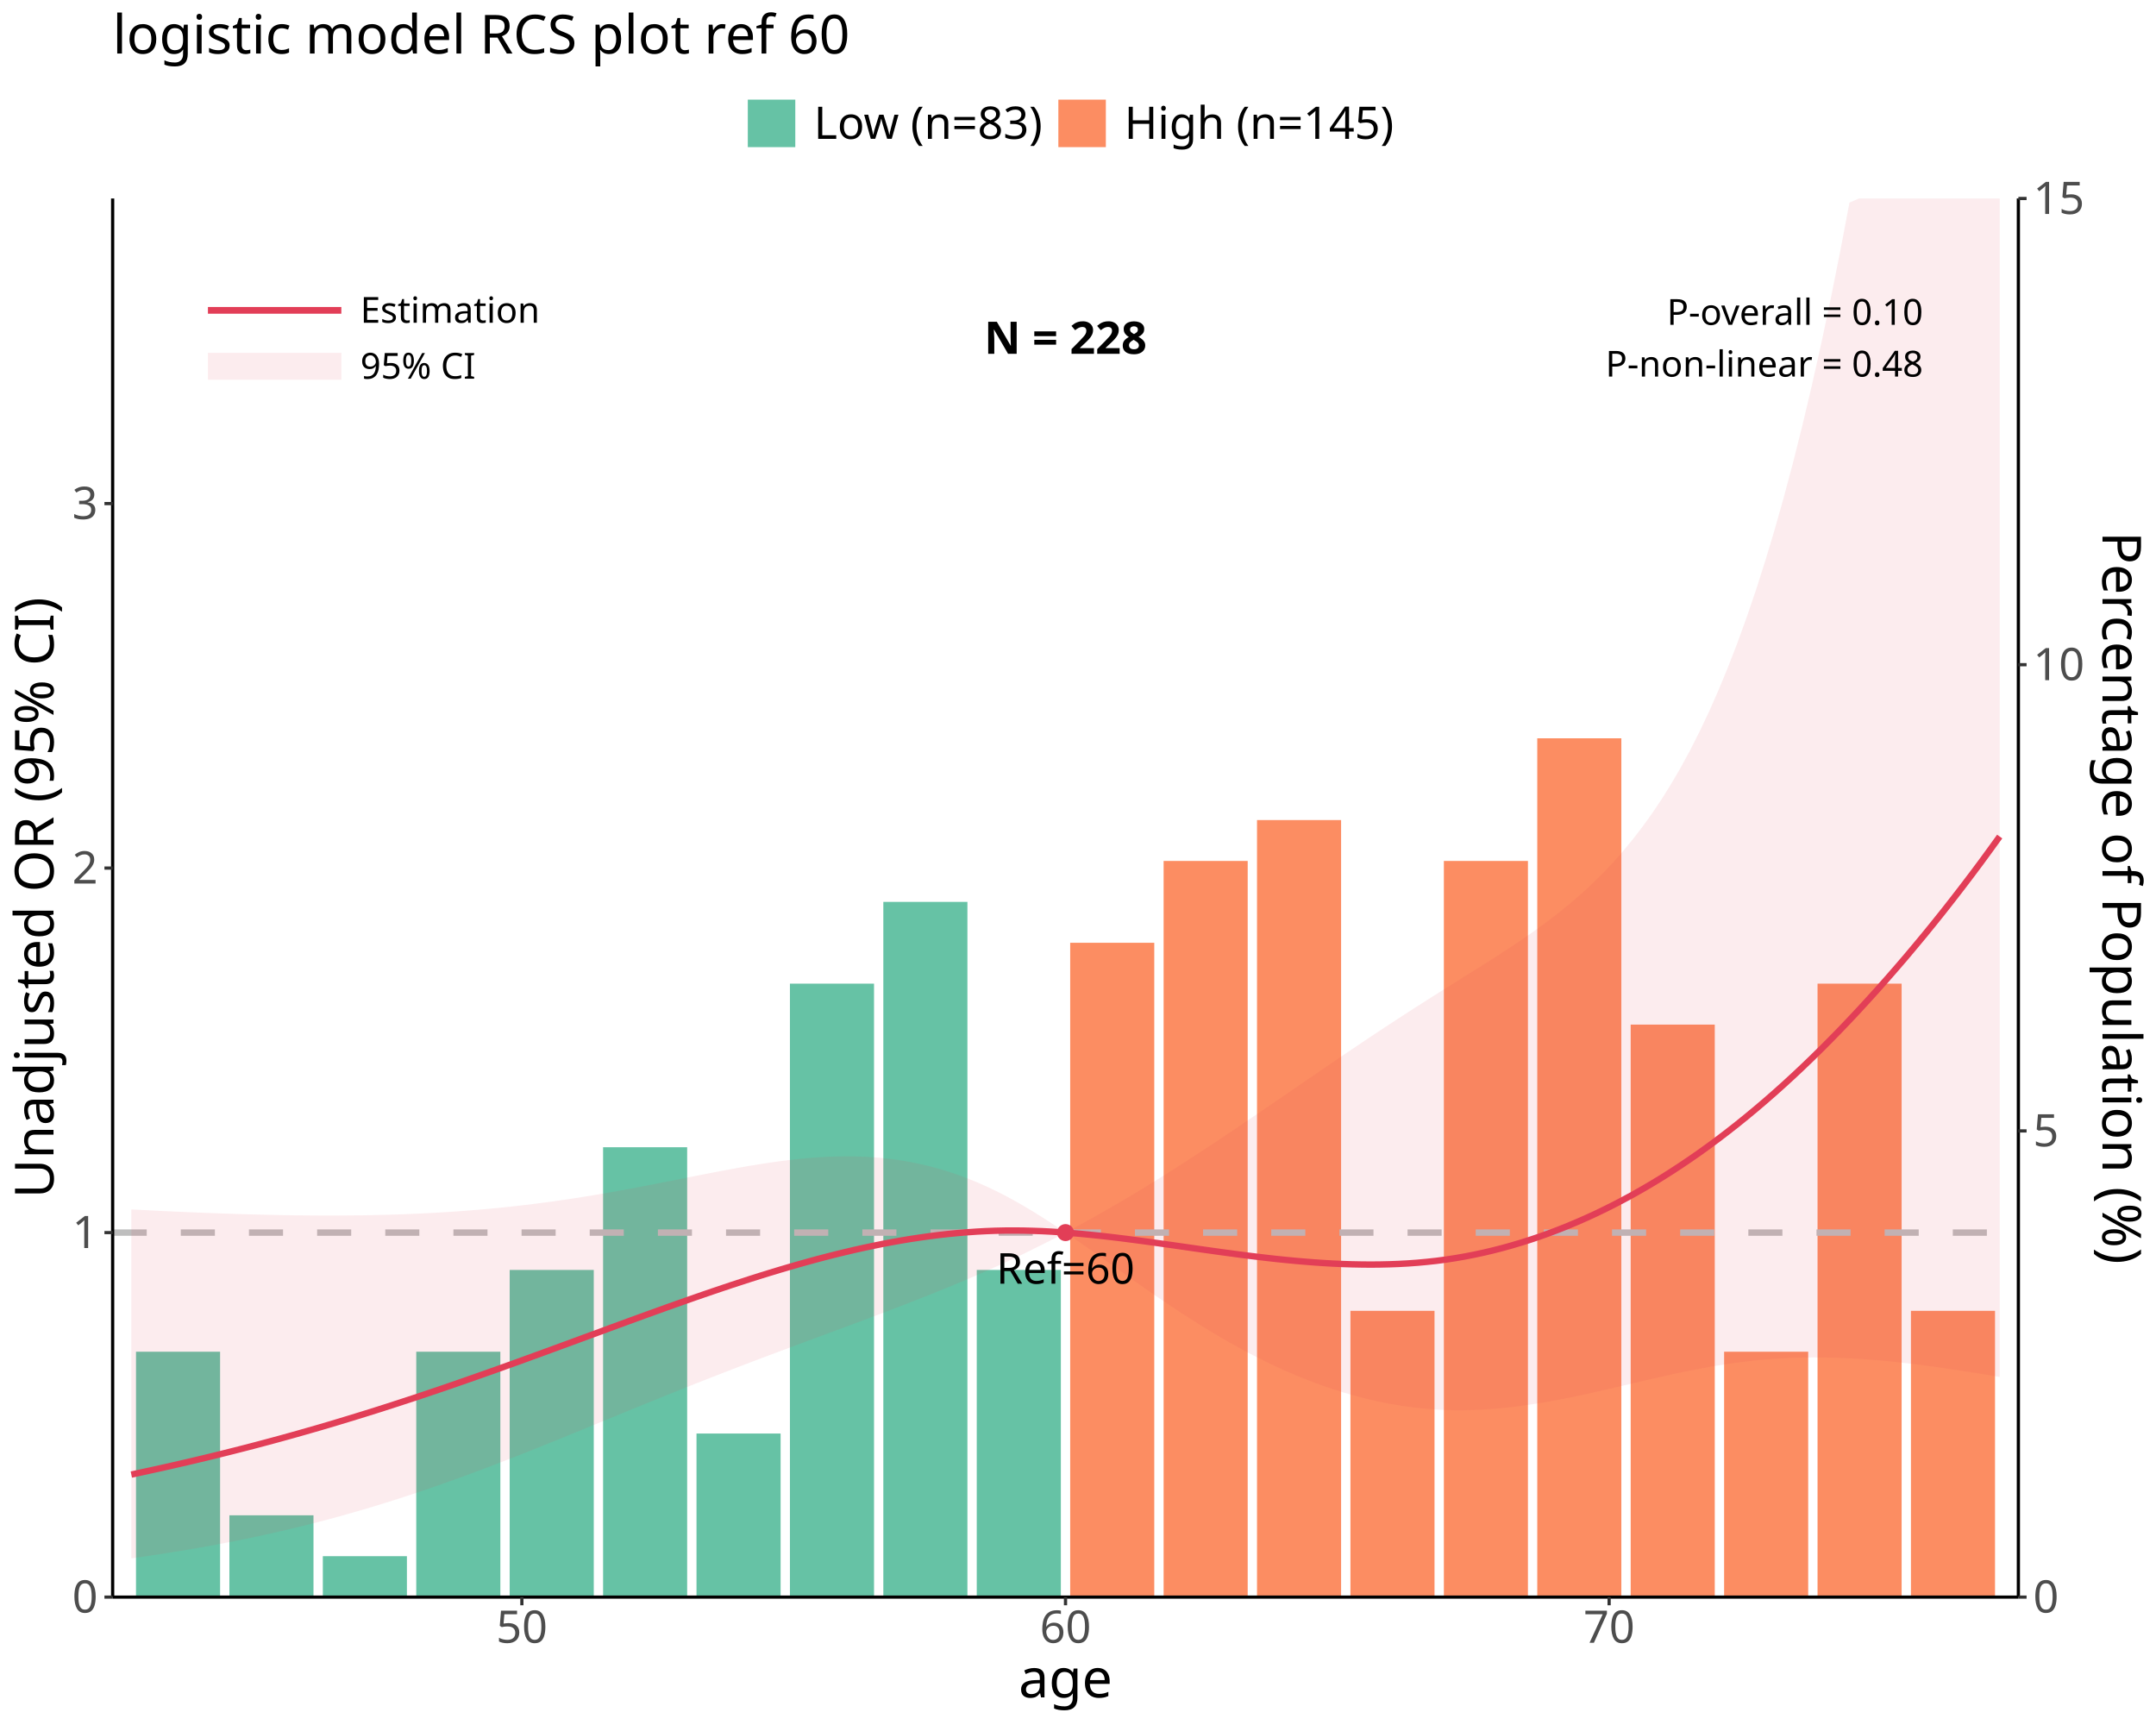
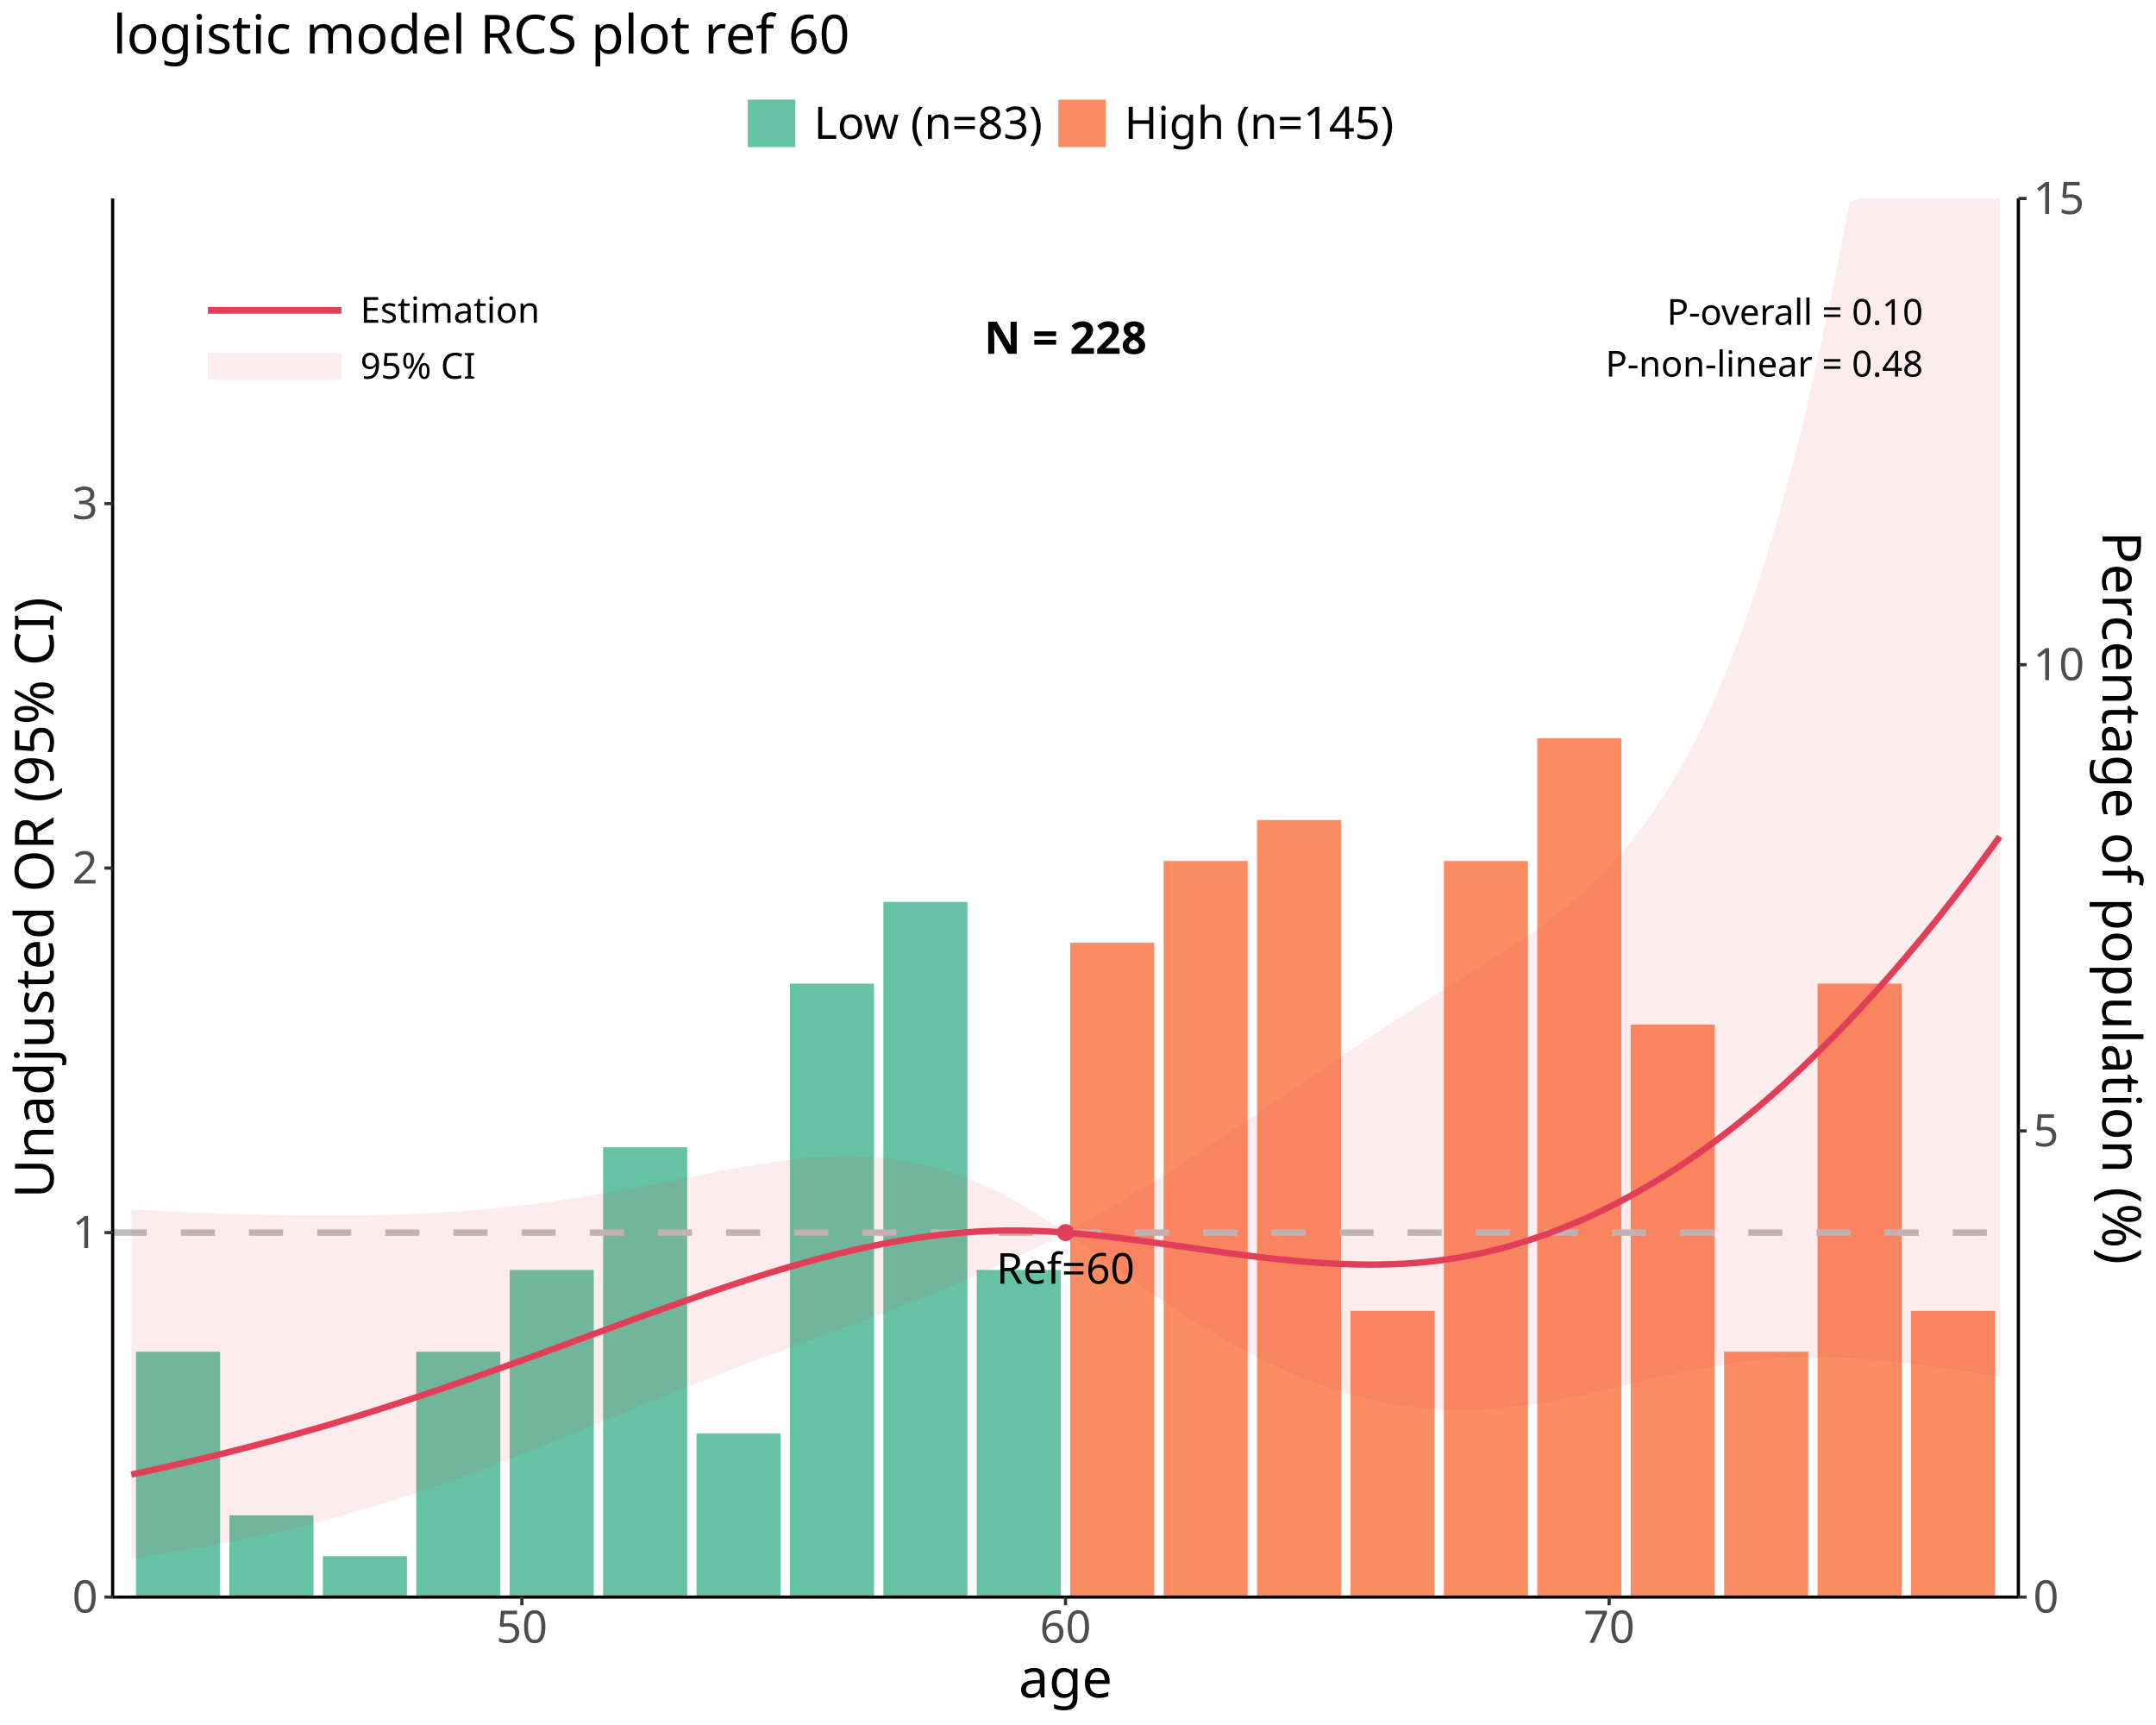
<svg xmlns="http://www.w3.org/2000/svg" class="svglite" data-engine-version="2.0" width="720.00pt" height="576.00pt" viewBox="0 0 720.00 576.00">
  <defs>
    <style type="text/css">
    .svglite line, .svglite polyline, .svglite polygon, .svglite path, .svglite rect, .svglite circle {
      fill: none;
      stroke: #000000;
      stroke-linecap: round;
      stroke-linejoin: round;
      stroke-miterlimit: 10.00;
    }
  </style>
  </defs>
  <rect width="100%" height="100%" style="stroke: none; fill: #FFFFFF;" />
  <defs>
    <clipPath id="cpMC4wMHw3MjAuMDB8MC4wMHw1NzYuMDA=">
      <rect x="0.00" y="0.00" width="720.00" height="576.00" />
    </clipPath>
  </defs>
  <g clip-path="url(#cpMC4wMHw3MjAuMDB8MC4wMHw1NzYuMDA=)">
    <rect x="0.00" y="0.00" width="720.00" height="576.00" style="stroke-width: 1.07; stroke: #FFFFFF; fill: #FFFFFF;" />
  </g>
  <defs>
    <clipPath id="cpMzcuNjJ8Njc0LjA0fDY2LjI4fDUzMy4yOQ==">
      <rect x="37.62" y="66.28" width="636.42" height="467.01" />
    </clipPath>
  </defs>
  <g clip-path="url(#cpMzcuNjJ8Njc0LjA0fDY2LjI4fDUzMy4yOQ==)">
    <rect x="37.62" y="66.28" width="636.42" height="467.01" style="stroke-width: 1.07; stroke: none; fill: #FFFFFF;" />
    <rect x="45.42" y="451.36" width="28.08" height="81.93" style="stroke-width: 1.07; stroke: none; stroke-linecap: butt; stroke-linejoin: miter; fill: #66C2A5;" />
    <rect x="76.61" y="505.98" width="28.08" height="27.31" style="stroke-width: 1.07; stroke: none; stroke-linecap: butt; stroke-linejoin: miter; fill: #66C2A5;" />
    <rect x="107.81" y="519.63" width="28.08" height="13.66" style="stroke-width: 1.07; stroke: none; stroke-linecap: butt; stroke-linejoin: miter; fill: #66C2A5;" />
    <rect x="139.01" y="451.36" width="28.08" height="81.93" style="stroke-width: 1.07; stroke: none; stroke-linecap: butt; stroke-linejoin: miter; fill: #66C2A5;" />
    <rect x="170.21" y="424.05" width="28.08" height="109.24" style="stroke-width: 1.07; stroke: none; stroke-linecap: butt; stroke-linejoin: miter; fill: #66C2A5;" />
    <rect x="201.40" y="383.08" width="28.08" height="150.21" style="stroke-width: 1.07; stroke: none; stroke-linecap: butt; stroke-linejoin: miter; fill: #66C2A5;" />
    <rect x="232.60" y="478.67" width="28.08" height="54.62" style="stroke-width: 1.07; stroke: none; stroke-linecap: butt; stroke-linejoin: miter; fill: #66C2A5;" />
    <rect x="263.80" y="328.46" width="28.08" height="204.83" style="stroke-width: 1.07; stroke: none; stroke-linecap: butt; stroke-linejoin: miter; fill: #66C2A5;" />
    <rect x="294.99" y="301.15" width="28.08" height="232.14" style="stroke-width: 1.07; stroke: none; stroke-linecap: butt; stroke-linejoin: miter; fill: #66C2A5;" />
    <rect x="326.19" y="424.05" width="28.08" height="109.24" style="stroke-width: 1.07; stroke: none; stroke-linecap: butt; stroke-linejoin: miter; fill: #66C2A5;" />
    <rect x="357.39" y="314.81" width="28.08" height="218.48" style="stroke-width: 1.07; stroke: none; stroke-linecap: butt; stroke-linejoin: miter; fill: #FC8D62;" />
    <rect x="388.59" y="287.49" width="28.08" height="245.79" style="stroke-width: 1.07; stroke: none; stroke-linecap: butt; stroke-linejoin: miter; fill: #FC8D62;" />
    <rect x="419.78" y="273.84" width="28.08" height="259.45" style="stroke-width: 1.07; stroke: none; stroke-linecap: butt; stroke-linejoin: miter; fill: #FC8D62;" />
    <rect x="450.98" y="437.70" width="28.08" height="95.59" style="stroke-width: 1.07; stroke: none; stroke-linecap: butt; stroke-linejoin: miter; fill: #FC8D62;" />
    <rect x="482.18" y="287.49" width="28.08" height="245.79" style="stroke-width: 1.07; stroke: none; stroke-linecap: butt; stroke-linejoin: miter; fill: #FC8D62;" />
    <rect x="513.37" y="246.53" width="28.08" height="286.76" style="stroke-width: 1.07; stroke: none; stroke-linecap: butt; stroke-linejoin: miter; fill: #FC8D62;" />
    <rect x="544.57" y="342.12" width="28.08" height="191.17" style="stroke-width: 1.07; stroke: none; stroke-linecap: butt; stroke-linejoin: miter; fill: #FC8D62;" />
    <rect x="575.77" y="451.36" width="28.08" height="81.93" style="stroke-width: 1.07; stroke: none; stroke-linecap: butt; stroke-linejoin: miter; fill: #FC8D62;" />
    <rect x="606.97" y="328.46" width="28.08" height="204.83" style="stroke-width: 1.07; stroke: none; stroke-linecap: butt; stroke-linejoin: miter; fill: #FC8D62;" />
    <rect x="638.16" y="437.70" width="28.08" height="95.59" style="stroke-width: 1.07; stroke: none; stroke-linecap: butt; stroke-linejoin: miter; fill: #FC8D62;" />
    <line x1="37.62" y1="411.58" x2="674.04" y2="411.58" style="stroke-width: 2.13; stroke: #BEBEBE; stroke-dasharray: 11.38,11.38; stroke-linecap: butt;" />
    <circle cx="355.83" cy="411.58" r="2.49" style="stroke-width: 0.71; stroke: #E23E57; fill: #E23E57;" />
    <polygon points="43.86,403.84 46.99,404.00 50.13,404.16 53.26,404.32 56.40,404.47 59.53,404.61 62.67,404.75 65.81,404.88 68.94,405.00 72.08,405.12 75.21,405.23 78.35,405.34 81.48,405.43 84.62,405.52 87.75,405.60 90.89,405.67 94.02,405.74 97.16,405.79 100.29,405.83 103.43,405.86 106.57,405.88 109.70,405.89 112.84,405.88 115.97,405.86 119.11,405.83 122.24,405.79 125.38,405.72 128.51,405.65 131.65,405.56 134.78,405.45 137.92,405.32 141.05,405.18 144.19,405.02 147.33,404.84 150.46,404.65 153.60,404.43 156.73,404.19 159.87,403.93 163.00,403.66 166.14,403.36 169.27,403.04 172.41,402.70 175.54,402.34 178.68,401.95 181.81,401.55 184.95,401.12 188.09,400.67 191.22,400.21 194.36,399.72 197.49,399.21 200.63,398.68 203.76,398.14 206.90,397.58 210.03,397.00 213.17,396.42 216.30,395.82 219.44,395.21 222.57,394.59 225.71,393.97 228.85,393.35 231.98,392.72 235.12,392.11 238.25,391.50 241.39,390.90 244.52,390.32 247.66,389.75 250.79,389.21 253.93,388.70 257.06,388.22 260.20,387.78 263.33,387.38 266.47,387.03 269.61,386.72 272.74,386.48 275.88,386.29 279.01,386.17 282.15,386.12 285.28,386.14 288.42,386.23 291.55,386.42 294.69,386.68 297.82,387.04 300.96,387.48 304.09,388.03 307.23,388.67 310.37,389.41 313.50,390.25 316.64,391.20 319.77,392.25 322.91,393.41 326.04,394.68 329.18,396.05 332.31,397.53 335.45,399.11 338.58,400.80 341.72,402.59 344.85,404.46 347.99,406.42 351.13,408.44 354.26,410.52 357.40,410.74 360.53,409.05 363.67,407.33 366.80,405.57 369.94,403.78 373.07,401.96 376.21,400.12 379.34,398.24 382.48,396.34 385.61,394.41 388.75,392.45 391.89,390.47 395.02,388.46 398.16,386.44 401.29,384.39 404.43,382.33 407.56,380.25 410.70,378.15 413.83,376.04 416.97,373.92 420.10,371.79 423.24,369.65 426.37,367.51 429.51,365.36 432.65,363.21 435.78,361.06 438.92,358.91 442.05,356.77 445.19,354.63 448.32,352.50 451.46,350.38 454.59,348.28 457.73,346.18 460.86,344.10 464.00,342.04 467.13,339.99 470.27,337.96 473.41,335.94 476.54,333.94 479.68,331.96 482.81,329.98 485.95,328.02 489.08,326.07 492.22,324.11 495.35,322.14 498.49,320.15 501.62,318.13 504.76,316.08 507.89,313.98 511.03,311.82 514.17,309.58 517.30,307.26 520.44,304.84 523.57,302.31 526.71,299.65 529.84,296.84 532.98,293.87 536.11,290.71 539.25,287.36 542.38,283.78 545.52,279.96 548.65,275.88 551.79,271.51 554.93,266.83 558.06,261.81 561.20,256.44 564.33,250.68 567.47,244.51 570.60,237.91 573.74,230.84 576.87,223.28 580.01,215.21 583.14,206.59 586.28,197.40 589.41,187.61 592.55,177.18 595.69,166.10 598.82,154.34 601.96,141.85 605.09,128.62 608.23,114.62 611.36,99.81 614.50,84.17 617.63,67.66 620.77,66.28 623.90,66.28 627.04,66.28 630.17,66.28 633.31,66.28 636.45,66.28 639.58,66.28 642.72,66.28 645.85,66.28 648.99,66.28 652.12,66.28 655.26,66.28 658.39,66.28 661.53,66.28 664.66,66.28 667.80,66.28 667.80,459.79 664.66,459.26 661.53,458.74 658.39,458.24 655.26,457.74 652.12,457.27 648.99,456.80 645.85,456.36 642.72,455.94 639.58,455.54 636.45,455.17 633.31,454.82 630.17,454.50 627.04,454.21 623.90,453.96 620.77,453.74 617.63,453.56 614.50,453.42 611.36,453.32 608.23,453.27 605.09,453.26 601.96,453.30 598.82,453.39 595.69,453.54 592.55,453.73 589.41,453.97 586.28,454.27 583.14,454.62 580.01,455.01 576.87,455.46 573.74,455.95 570.60,456.48 567.47,457.06 564.33,457.67 561.20,458.31 558.06,458.98 554.93,459.68 551.79,460.39 548.65,461.12 545.52,461.85 542.38,462.59 539.25,463.33 536.11,464.05 532.98,464.77 529.84,465.47 526.71,466.14 523.57,466.79 520.44,467.40 517.30,467.98 514.17,468.51 511.03,469.01 507.89,469.45 504.76,469.84 501.62,470.18 498.49,470.45 495.35,470.67 492.22,470.81 489.08,470.89 485.95,470.90 482.81,470.82 479.68,470.67 476.54,470.43 473.41,470.12 470.27,469.73 467.13,469.26 464.00,468.72 460.86,468.10 457.73,467.40 454.59,466.63 451.46,465.78 448.32,464.86 445.19,463.87 442.05,462.81 438.92,461.67 435.78,460.46 432.65,459.18 429.51,457.83 426.37,456.41 423.24,454.93 420.10,453.37 416.97,451.76 413.83,450.07 410.70,448.33 407.56,446.52 404.43,444.66 401.29,442.74 398.16,440.77 395.02,438.76 391.89,436.69 388.75,434.59 385.61,432.46 382.48,430.29 379.34,428.10 376.21,425.89 373.07,423.66 369.94,421.44 366.80,419.21 363.67,417.00 360.53,414.81 357.40,412.64 354.26,412.40 351.13,414.03 347.99,415.62 344.85,417.18 341.72,418.71 338.58,420.20 335.45,421.66 332.31,423.09 329.18,424.49 326.04,425.86 322.91,427.21 319.77,428.53 316.64,429.83 313.50,431.11 310.37,432.37 307.23,433.61 304.09,434.84 300.96,436.06 297.82,437.26 294.69,438.45 291.55,439.63 288.42,440.81 285.28,441.98 282.15,443.15 279.01,444.31 275.88,445.47 272.74,446.63 269.61,447.79 266.47,448.95 263.33,450.12 260.20,451.29 257.06,452.47 253.93,453.65 250.79,454.84 247.66,456.03 244.52,457.24 241.39,458.45 238.25,459.67 235.12,460.90 231.98,462.13 228.85,463.38 225.71,464.63 222.57,465.89 219.44,467.16 216.30,468.43 213.17,469.71 210.03,470.99 206.90,472.27 203.76,473.56 200.63,474.85 197.49,476.13 194.36,477.42 191.22,478.70 188.09,479.98 184.95,481.26 181.81,482.52 178.68,483.78 175.54,485.03 172.41,486.27 169.27,487.49 166.14,488.70 163.00,489.90 159.87,491.08 156.73,492.25 153.60,493.40 150.46,494.53 147.33,495.64 144.19,496.73 141.05,497.80 137.92,498.85 134.78,499.88 131.65,500.89 128.51,501.88 125.38,502.84 122.24,503.78 119.11,504.70 115.97,505.59 112.84,506.47 109.70,507.32 106.57,508.14 103.43,508.95 100.29,509.73 97.16,510.49 94.02,511.22 90.89,511.94 87.75,512.63 84.62,513.31 81.48,513.96 78.35,514.59 75.21,515.20 72.08,515.79 68.94,516.37 65.81,516.92 62.67,517.46 59.53,517.99 56.40,518.49 53.26,518.98 50.13,519.45 46.99,519.91 43.86,520.36 " style="stroke-width: 0.00; stroke: none; stroke-linecap: butt; fill: #E23E57; fill-opacity: 0.10;" />
    <polyline points="43.86,403.84 46.99,404.00 50.13,404.16 53.26,404.32 56.40,404.47 59.53,404.61 62.67,404.75 65.81,404.88 68.94,405.00 72.08,405.12 75.21,405.23 78.35,405.34 81.48,405.43 84.62,405.52 87.75,405.60 90.89,405.67 94.02,405.74 97.16,405.79 100.29,405.83 103.43,405.86 106.57,405.88 109.70,405.89 112.84,405.88 115.97,405.86 119.11,405.83 122.24,405.79 125.38,405.72 128.51,405.65 131.65,405.56 134.78,405.45 137.92,405.32 141.05,405.18 144.19,405.02 147.33,404.84 150.46,404.65 153.60,404.43 156.73,404.19 159.87,403.93 163.00,403.66 166.14,403.36 169.27,403.04 172.41,402.70 175.54,402.34 178.68,401.95 181.81,401.55 184.95,401.12 188.09,400.67 191.22,400.21 194.36,399.72 197.49,399.21 200.63,398.68 203.76,398.14 206.90,397.58 210.03,397.00 213.17,396.42 216.30,395.82 219.44,395.21 222.57,394.59 225.71,393.97 228.85,393.35 231.98,392.72 235.12,392.11 238.25,391.50 241.39,390.90 244.52,390.32 247.66,389.75 250.79,389.21 253.93,388.70 257.06,388.22 260.20,387.78 263.33,387.38 266.47,387.03 269.61,386.72 272.74,386.48 275.88,386.29 279.01,386.17 282.15,386.12 285.28,386.14 288.42,386.23 291.55,386.42 294.69,386.68 297.82,387.04 300.96,387.48 304.09,388.03 307.23,388.67 310.37,389.41 313.50,390.25 316.64,391.20 319.77,392.25 322.91,393.41 326.04,394.68 329.18,396.05 332.31,397.53 335.45,399.11 338.58,400.80 341.72,402.59 344.85,404.46 347.99,406.42 351.13,408.44 354.26,410.52 357.40,410.74 360.53,409.05 363.67,407.33 366.80,405.57 369.94,403.78 373.07,401.96 376.21,400.12 379.34,398.24 382.48,396.34 385.61,394.41 388.75,392.45 391.89,390.47 395.02,388.46 398.16,386.44 401.29,384.39 404.43,382.33 407.56,380.25 410.70,378.15 413.83,376.04 416.97,373.92 420.10,371.79 423.24,369.65 426.37,367.51 429.51,365.36 432.65,363.21 435.78,361.06 438.92,358.91 442.05,356.77 445.19,354.63 448.32,352.50 451.46,350.38 454.59,348.28 457.73,346.18 460.86,344.10 464.00,342.04 467.13,339.99 470.27,337.96 473.41,335.94 476.54,333.94 479.68,331.96 482.81,329.98 485.95,328.02 489.08,326.07 492.22,324.11 495.35,322.14 498.49,320.15 501.62,318.13 504.76,316.08 507.89,313.98 511.03,311.82 514.17,309.58 517.30,307.26 520.44,304.84 523.57,302.31 526.71,299.65 529.84,296.84 532.98,293.87 536.11,290.71 539.25,287.36 542.38,283.78 545.52,279.96 548.65,275.88 551.79,271.51 554.93,266.83 558.06,261.81 561.20,256.44 564.33,250.68 567.47,244.51 570.60,237.91 573.74,230.84 576.87,223.28 580.01,215.21 583.14,206.59 586.28,197.40 589.41,187.61 592.55,177.18 595.69,166.10 598.82,154.34 601.96,141.85 605.09,128.62 608.23,114.62 611.36,99.81 614.50,84.17 617.63,67.66 620.77,66.28 623.90,66.28 627.04,66.28 630.17,66.28 633.31,66.28 636.45,66.28 639.58,66.28 642.72,66.28 645.85,66.28 648.99,66.28 652.12,66.28 655.26,66.28 658.39,66.28 661.53,66.28 664.66,66.28 667.80,66.28 " style="stroke-width: 1.07; stroke: none; stroke-linecap: butt;" />
    <polyline points="667.80,459.79 664.66,459.26 661.53,458.74 658.39,458.24 655.26,457.74 652.12,457.27 648.99,456.80 645.85,456.36 642.72,455.94 639.58,455.54 636.45,455.17 633.31,454.82 630.17,454.50 627.04,454.21 623.90,453.96 620.77,453.74 617.63,453.56 614.50,453.42 611.36,453.32 608.23,453.27 605.09,453.26 601.96,453.30 598.82,453.39 595.69,453.54 592.55,453.73 589.41,453.97 586.28,454.27 583.14,454.62 580.01,455.01 576.87,455.46 573.74,455.95 570.60,456.48 567.47,457.06 564.33,457.67 561.20,458.31 558.06,458.98 554.93,459.68 551.79,460.39 548.65,461.12 545.52,461.85 542.38,462.59 539.25,463.33 536.11,464.05 532.98,464.77 529.84,465.47 526.71,466.14 523.57,466.79 520.44,467.40 517.30,467.98 514.17,468.51 511.03,469.01 507.89,469.45 504.76,469.84 501.62,470.18 498.49,470.45 495.35,470.67 492.22,470.81 489.08,470.89 485.95,470.90 482.81,470.82 479.68,470.67 476.54,470.43 473.41,470.12 470.27,469.73 467.13,469.26 464.00,468.72 460.86,468.10 457.73,467.40 454.59,466.63 451.46,465.78 448.32,464.86 445.19,463.87 442.05,462.81 438.92,461.67 435.78,460.46 432.65,459.18 429.51,457.83 426.37,456.41 423.24,454.93 420.10,453.37 416.97,451.76 413.83,450.07 410.70,448.33 407.56,446.52 404.43,444.66 401.29,442.74 398.16,440.77 395.02,438.76 391.89,436.69 388.75,434.59 385.61,432.46 382.48,430.29 379.34,428.10 376.21,425.89 373.07,423.66 369.94,421.44 366.80,419.21 363.67,417.00 360.53,414.81 357.40,412.64 354.26,412.40 351.13,414.03 347.99,415.62 344.85,417.18 341.72,418.71 338.58,420.20 335.45,421.66 332.31,423.09 329.18,424.49 326.04,425.86 322.91,427.21 319.77,428.53 316.64,429.83 313.50,431.11 310.37,432.37 307.23,433.61 304.09,434.84 300.96,436.06 297.82,437.26 294.69,438.45 291.55,439.63 288.42,440.81 285.28,441.98 282.15,443.15 279.01,444.31 275.88,445.47 272.74,446.63 269.61,447.79 266.47,448.95 263.33,450.12 260.20,451.29 257.06,452.47 253.93,453.65 250.79,454.84 247.66,456.03 244.52,457.24 241.39,458.45 238.25,459.67 235.12,460.90 231.98,462.13 228.85,463.38 225.71,464.63 222.57,465.89 219.44,467.16 216.30,468.43 213.17,469.71 210.03,470.99 206.90,472.27 203.76,473.56 200.63,474.85 197.49,476.13 194.36,477.42 191.22,478.70 188.09,479.98 184.95,481.26 181.81,482.52 178.68,483.78 175.54,485.03 172.41,486.27 169.27,487.49 166.14,488.70 163.00,489.90 159.87,491.08 156.73,492.25 153.60,493.40 150.46,494.53 147.33,495.64 144.19,496.73 141.05,497.80 137.92,498.85 134.78,499.88 131.65,500.89 128.51,501.88 125.38,502.84 122.24,503.78 119.11,504.70 115.97,505.59 112.84,506.47 109.70,507.32 106.57,508.14 103.43,508.95 100.29,509.73 97.16,510.49 94.02,511.22 90.89,511.94 87.75,512.63 84.62,513.31 81.48,513.96 78.35,514.59 75.21,515.20 72.08,515.79 68.94,516.37 65.81,516.92 62.67,517.46 59.53,517.99 56.40,518.49 53.26,518.98 50.13,519.45 46.99,519.91 43.86,520.36 " style="stroke-width: 1.07; stroke: none; stroke-linecap: butt;" />
+     <polyline points="43.86,492.37 46.99,491.70 50.13,491.02 53.26,490.33 56.40,489.63 59.53,488.91 62.67,488.19 65.81,487.45 68.94,486.70 72.08,485.94 75.21,485.16 78.35,484.37 81.48,483.57 84.62,482.76 87.75,481.93 90.89,481.09 94.02,480.24 97.16,479.37 100.29,478.49 103.43,477.59 106.57,476.69 109.70,475.77 112.84,474.83 115.97,473.88 119.11,472.92 122.24,471.95 125.38,470.97 128.51,469.97 131.65,468.96 134.78,467.94 137.92,466.91 141.05,465.87 144.19,464.81 147.33,463.75 150.46,462.68 153.60,461.59 156.73,460.50 159.87,459.40 163.00,458.29 166.14,457.18 169.27,456.05 172.41,454.93 175.54,453.79 178.68,452.65 181.81,451.51 184.95,450.36 188.09,449.21 191.22,448.06 194.36,446.90 197.49,445.75 200.63,444.60 203.76,443.44 206.90,442.29 210.03,441.14 213.17,440.00 216.30,438.86 219.44,437.73 222.57,436.60 225.71,435.49 228.85,434.38 231.98,433.28 235.12,432.19 238.25,431.12 241.39,430.06 244.52,429.01 247.66,427.99 250.79,426.97 253.93,425.98 257.06,425.01 260.20,424.06 263.33,423.13 266.47,422.23 269.61,421.35 272.74,420.49 275.88,419.67 279.01,418.87 282.15,418.11 285.28,417.37 288.42,416.67 291.55,416.01 294.69,415.37 297.82,414.78 300.96,414.22 304.09,413.70 307.23,413.23 310.37,412.79 313.50,412.39 316.64,412.04 319.77,411.74 322.91,411.48 326.04,411.26 329.18,411.09 332.31,410.97 335.45,410.90 338.58,410.88 341.72,410.91 344.85,410.99 347.99,411.10 351.13,411.26 354.26,411.46 357.40,411.70 360.53,411.96 363.67,412.26 366.80,412.58 369.94,412.93 373.07,413.30 376.21,413.69 379.34,414.10 382.48,414.52 385.61,414.95 388.75,415.39 391.89,415.83 395.02,416.28 398.16,416.73 401.29,417.18 404.43,417.62 407.56,418.06 410.70,418.48 413.83,418.90 416.97,419.30 420.10,419.68 423.24,420.05 426.37,420.40 429.51,420.72 432.65,421.02 435.78,421.29 438.92,421.54 442.05,421.75 445.19,421.93 448.32,422.07 451.46,422.17 454.59,422.23 457.73,422.26 460.86,422.23 464.00,422.16 467.13,422.04 470.27,421.87 473.41,421.64 476.54,421.35 479.68,421.01 482.81,420.60 485.95,420.12 489.08,419.58 492.22,418.97 495.35,418.30 498.49,417.56 501.62,416.76 504.76,415.89 507.89,414.96 511.03,413.97 514.17,412.91 517.30,411.79 520.44,410.60 523.57,409.35 526.71,408.03 529.84,406.65 532.98,405.21 536.11,403.69 539.25,402.12 542.38,400.47 545.52,398.77 548.65,396.99 551.79,395.15 554.93,393.24 558.06,391.26 561.20,389.21 564.33,387.10 567.47,384.92 570.60,382.67 573.74,380.35 576.87,377.96 580.01,375.50 583.14,372.97 586.28,370.37 589.41,367.71 592.55,364.97 595.69,362.16 598.82,359.29 601.96,356.34 605.09,353.33 608.23,350.25 611.36,347.10 614.50,343.89 617.63,340.61 620.77,337.26 623.90,333.85 627.04,330.38 630.17,326.85 633.31,323.25 636.45,319.60 639.58,315.87 642.72,312.09 645.85,308.24 648.99,304.32 652.12,300.33 655.26,296.27 658.39,292.15 661.53,287.95 664.66,283.67 667.80,279.33 " style="stroke-width: 2.13; stroke: #E23E57; stroke-linecap: butt;" />
    <text x="355.83" y="428.64" text-anchor="middle" style="font-size: 14.23px; font-family: sans;" textLength="46.28px" lengthAdjust="spacingAndGlyphs">Ref=60</text>
-     <polyline points="43.86,492.37 46.99,491.70 50.13,491.02 53.26,490.33 56.40,489.63 59.53,488.91 62.67,488.19 65.81,487.45 68.94,486.70 72.08,485.94 75.21,485.16 78.35,484.37 81.48,483.57 84.62,482.76 87.75,481.93 90.89,481.09 94.02,480.24 97.16,479.37 100.29,478.49 103.43,477.59 106.57,476.69 109.70,475.77 112.84,474.83 115.97,473.88 119.11,472.92 122.24,471.95 125.38,470.97 128.51,469.97 131.65,468.96 134.78,467.94 137.92,466.91 141.05,465.87 144.19,464.81 147.33,463.75 150.46,462.68 153.60,461.59 156.73,460.50 159.87,459.40 163.00,458.29 166.14,457.18 169.27,456.05 172.41,454.93 175.54,453.79 178.68,452.65 181.81,451.51 184.95,450.36 188.09,449.21 191.22,448.06 194.36,446.90 197.49,445.75 200.63,444.60 203.76,443.44 206.90,442.29 210.03,441.14 213.17,440.00 216.30,438.86 219.44,437.73 222.57,436.60 225.71,435.49 228.85,434.38 231.98,433.28 235.12,432.19 238.25,431.12 241.39,430.06 244.52,429.01 247.66,427.99 250.79,426.97 253.93,425.98 257.06,425.01 260.20,424.06 263.33,423.13 266.47,422.23 269.61,421.35 272.74,420.49 275.88,419.67 279.01,418.87 282.15,418.11 285.28,417.37 288.42,416.67 291.55,416.01 294.69,415.37 297.82,414.78 300.96,414.22 304.09,413.70 307.23,413.23 310.37,412.79 313.50,412.39 316.64,412.04 319.77,411.74 322.91,411.48 326.04,411.26 329.18,411.09 332.31,410.97 335.45,410.90 338.58,410.88 341.72,410.91 344.85,410.99 347.99,411.10 351.13,411.26 354.26,411.46 357.40,411.70 360.53,411.96 363.67,412.26 366.80,412.58 369.94,412.93 373.07,413.30 376.21,413.69 379.34,414.10 382.48,414.52 385.61,414.95 388.75,415.39 391.89,415.83 395.02,416.28 398.16,416.73 401.29,417.18 404.43,417.62 407.56,418.06 410.70,418.48 413.83,418.90 416.97,419.30 420.10,419.68 423.24,420.05 426.37,420.40 429.51,420.72 432.65,421.02 435.78,421.29 438.92,421.54 442.05,421.75 445.19,421.93 448.32,422.07 451.46,422.17 454.59,422.23 457.73,422.26 460.86,422.23 464.00,422.16 467.13,422.04 470.27,421.87 473.41,421.64 476.54,421.35 479.68,421.01 482.81,420.60 485.95,420.12 489.08,419.58 492.22,418.97 495.35,418.30 498.49,417.56 501.62,416.76 504.76,415.89 507.89,414.96 511.03,413.97 514.17,412.91 517.30,411.79 520.44,410.60 523.57,409.35 526.71,408.03 529.84,406.65 532.98,405.21 536.11,403.69 539.25,402.12 542.38,400.47 545.52,398.77 548.65,396.99 551.79,395.15 554.93,393.24 558.06,391.26 561.20,389.21 564.33,387.10 567.47,384.92 570.60,382.67 573.74,380.35 576.87,377.96 580.01,375.50 583.14,372.97 586.28,370.37 589.41,367.71 592.55,364.97 595.69,362.16 598.82,359.29 601.96,356.34 605.09,353.33 608.23,350.25 611.36,347.10 614.50,343.89 617.63,340.61 620.77,337.26 623.90,333.85 627.04,330.38 630.17,326.85 633.31,323.25 636.45,319.60 639.58,315.87 642.72,312.09 645.85,308.24 648.99,304.32 652.12,300.33 655.26,296.27 658.39,292.15 661.53,287.95 664.66,283.67 667.80,279.33 " style="stroke-width: 2.13; stroke: #E23E57; stroke-linecap: butt;" />
-     <text x="355.83" y="118.14" text-anchor="middle" style="font-size: 15.00px; font-weight: bold; font-family: sans;" textLength="52.97px" lengthAdjust="spacingAndGlyphs">N = 228</text>
+     <text x="642.22" y="108.47" text-anchor="end" style="font-size: 12.00px; font-family: sans;" textLength="84.39px" lengthAdjust="spacingAndGlyphs">P-overall = 0.10</text>
+     <text x="642.22" y="125.75" text-anchor="end" style="font-size: 12.00px; font-family: sans;" textLength="102.41px" lengthAdjust="spacingAndGlyphs">P-non-linear = 0.48</text>
    <line x1="69.44" y1="103.64" x2="113.99" y2="103.64" style="stroke-width: 2.25; stroke: #E23E57; stroke-linecap: butt;" />
    <line x1="69.44" y1="122.32" x2="113.99" y2="122.32" style="stroke-width: 9.00; stroke: #E23E57; stroke-opacity: 0.098; stroke-linecap: butt;" />
    <text x="120.35" y="107.77" style="font-size: 12.00px; font-family: sans;" textLength="56.03px" lengthAdjust="spacingAndGlyphs">Estimation</text>
    <text x="120.35" y="126.45" style="font-size: 12.00px; font-family: sans;" textLength="39.36px" lengthAdjust="spacingAndGlyphs">95% CI</text>
-     <text x="642.22" y="108.47" text-anchor="end" style="font-size: 12.00px; font-family: sans;" textLength="84.39px" lengthAdjust="spacingAndGlyphs">P-overall = 0.10</text>
-     <text x="642.22" y="125.75" text-anchor="end" style="font-size: 12.00px; font-family: sans;" textLength="102.41px" lengthAdjust="spacingAndGlyphs">P-non-linear = 0.48</text>
+     <text x="355.83" y="118.14" text-anchor="middle" style="font-size: 15.00px; font-weight: bold; font-family: sans;" textLength="52.97px" lengthAdjust="spacingAndGlyphs">N = 228</text>
  </g>
  <g clip-path="url(#cpMC4wMHw3MjAuMDB8MC4wMHw1NzYuMDA=)">
    <polyline points="37.62,533.29 37.62,66.28 " style="stroke-width: 1.07; stroke-linecap: butt;" />
    <text x="32.69" y="538.45" text-anchor="end" style="font-size: 15.00px; fill: #4D4D4D; font-family: sans;" textLength="8.34px" lengthAdjust="spacingAndGlyphs">0</text>
    <text x="32.69" y="416.74" text-anchor="end" style="font-size: 15.00px; fill: #4D4D4D; font-family: sans;" textLength="8.34px" lengthAdjust="spacingAndGlyphs">1</text>
    <text x="32.69" y="295.02" text-anchor="end" style="font-size: 15.00px; fill: #4D4D4D; font-family: sans;" textLength="8.34px" lengthAdjust="spacingAndGlyphs">2</text>
    <text x="32.69" y="173.31" text-anchor="end" style="font-size: 15.00px; fill: #4D4D4D; font-family: sans;" textLength="8.34px" lengthAdjust="spacingAndGlyphs">3</text>
    <polyline points="34.88,533.29 37.62,533.29 " style="stroke-width: 1.07; stroke: #333333; stroke-linecap: butt;" />
    <polyline points="34.88,411.58 37.62,411.58 " style="stroke-width: 1.07; stroke: #333333; stroke-linecap: butt;" />
    <polyline points="34.88,289.86 37.62,289.86 " style="stroke-width: 1.07; stroke: #333333; stroke-linecap: butt;" />
    <polyline points="34.88,168.15 37.62,168.15 " style="stroke-width: 1.07; stroke: #333333; stroke-linecap: butt;" />
    <polyline points="674.04,533.29 674.04,66.28 " style="stroke-width: 1.07; stroke-linecap: butt;" />
    <polyline points="676.78,533.29 674.04,533.29 " style="stroke-width: 1.07; stroke: #333333; stroke-linecap: butt;" />
    <polyline points="676.78,377.62 674.04,377.62 " style="stroke-width: 1.07; stroke: #333333; stroke-linecap: butt;" />
    <polyline points="676.78,221.95 674.04,221.95 " style="stroke-width: 1.07; stroke: #333333; stroke-linecap: butt;" />
    <polyline points="676.78,66.28 674.04,66.28 " style="stroke-width: 1.07; stroke: #333333; stroke-linecap: butt;" />
    <text x="678.97" y="538.45" style="font-size: 15.00px; fill: #4D4D4D; font-family: sans;" textLength="8.34px" lengthAdjust="spacingAndGlyphs">0</text>
    <text x="678.97" y="382.78" style="font-size: 15.00px; fill: #4D4D4D; font-family: sans;" textLength="8.34px" lengthAdjust="spacingAndGlyphs">5</text>
    <text x="678.97" y="227.11" style="font-size: 15.00px; fill: #4D4D4D; font-family: sans;" textLength="16.69px" lengthAdjust="spacingAndGlyphs">10</text>
    <text x="678.97" y="71.44" style="font-size: 15.00px; fill: #4D4D4D; font-family: sans;" textLength="16.69px" lengthAdjust="spacingAndGlyphs">15</text>
    <polyline points="37.62,533.29 674.04,533.29 " style="stroke-width: 1.07; stroke-linecap: butt;" />
    <polyline points="174.28,536.03 174.28,533.29 " style="stroke-width: 1.07; stroke: #333333; stroke-linecap: butt;" />
    <polyline points="355.83,536.03 355.83,533.29 " style="stroke-width: 1.07; stroke: #333333; stroke-linecap: butt;" />
    <polyline points="537.37,536.03 537.37,533.29 " style="stroke-width: 1.07; stroke: #333333; stroke-linecap: butt;" />
    <text x="174.28" y="548.54" text-anchor="middle" style="font-size: 15.00px; fill: #4D4D4D; font-family: sans;" textLength="16.69px" lengthAdjust="spacingAndGlyphs">50</text>
    <text x="355.83" y="548.54" text-anchor="middle" style="font-size: 15.00px; fill: #4D4D4D; font-family: sans;" textLength="16.69px" lengthAdjust="spacingAndGlyphs">60</text>
    <text x="537.37" y="548.54" text-anchor="middle" style="font-size: 15.00px; fill: #4D4D4D; font-family: sans;" textLength="16.69px" lengthAdjust="spacingAndGlyphs">70</text>
    <text x="355.83" y="566.78" text-anchor="middle" style="font-size: 18.00px; font-family: sans;" textLength="30.03px" lengthAdjust="spacingAndGlyphs">age</text>
    <text transform="translate(17.87,299.78) rotate(-90)" text-anchor="middle" style="font-size: 18.00px; font-family: sans;" textLength="199.11px" lengthAdjust="spacingAndGlyphs">Unadjusted OR (95% CI)</text>
-     <text transform="translate(702.13,299.78) rotate(90)" text-anchor="middle" style="font-size: 18.00px; font-family: sans;" textLength="235.16px" lengthAdjust="spacingAndGlyphs">Percentage of Population (%)</text>
+     <text transform="translate(702.13,299.78) rotate(90)" text-anchor="middle" style="font-size: 18.00px; font-family: sans;" textLength="233.16px" lengthAdjust="spacingAndGlyphs">Percentage of population (%)</text>
    <rect x="243.54" y="27.08" width="224.58" height="28.24" style="stroke-width: 1.07; stroke: none; fill: #FFFFFF;" />
    <rect x="249.02" y="32.56" width="17.28" height="17.28" style="stroke-width: 1.07; stroke: none; fill: #FFFFFF;" />
    <rect x="249.73" y="33.27" width="15.86" height="15.86" style="stroke-width: 1.07; stroke: none; stroke-linecap: butt; stroke-linejoin: miter; fill: #66C2A5;" />
    <rect x="352.73" y="32.56" width="17.28" height="17.28" style="stroke-width: 1.07; stroke: none; fill: #FFFFFF;" />
    <rect x="353.44" y="33.27" width="15.86" height="15.86" style="stroke-width: 1.07; stroke: none; stroke-linecap: butt; stroke-linejoin: miter; fill: #FC8D62;" />
    <text x="271.78" y="46.36" style="font-size: 15.00px; font-family: sans;" textLength="75.47px" lengthAdjust="spacingAndGlyphs">Low (n=83)</text>
    <text x="375.49" y="46.36" style="font-size: 15.00px; font-family: sans;" textLength="87.15px" lengthAdjust="spacingAndGlyphs">High (n=145)</text>
    <text x="37.62" y="17.87" style="font-size: 18.00px; font-family: sans;" textLength="237.12px" lengthAdjust="spacingAndGlyphs">logistic model RCS plot ref 60</text>
  </g>
</svg>
